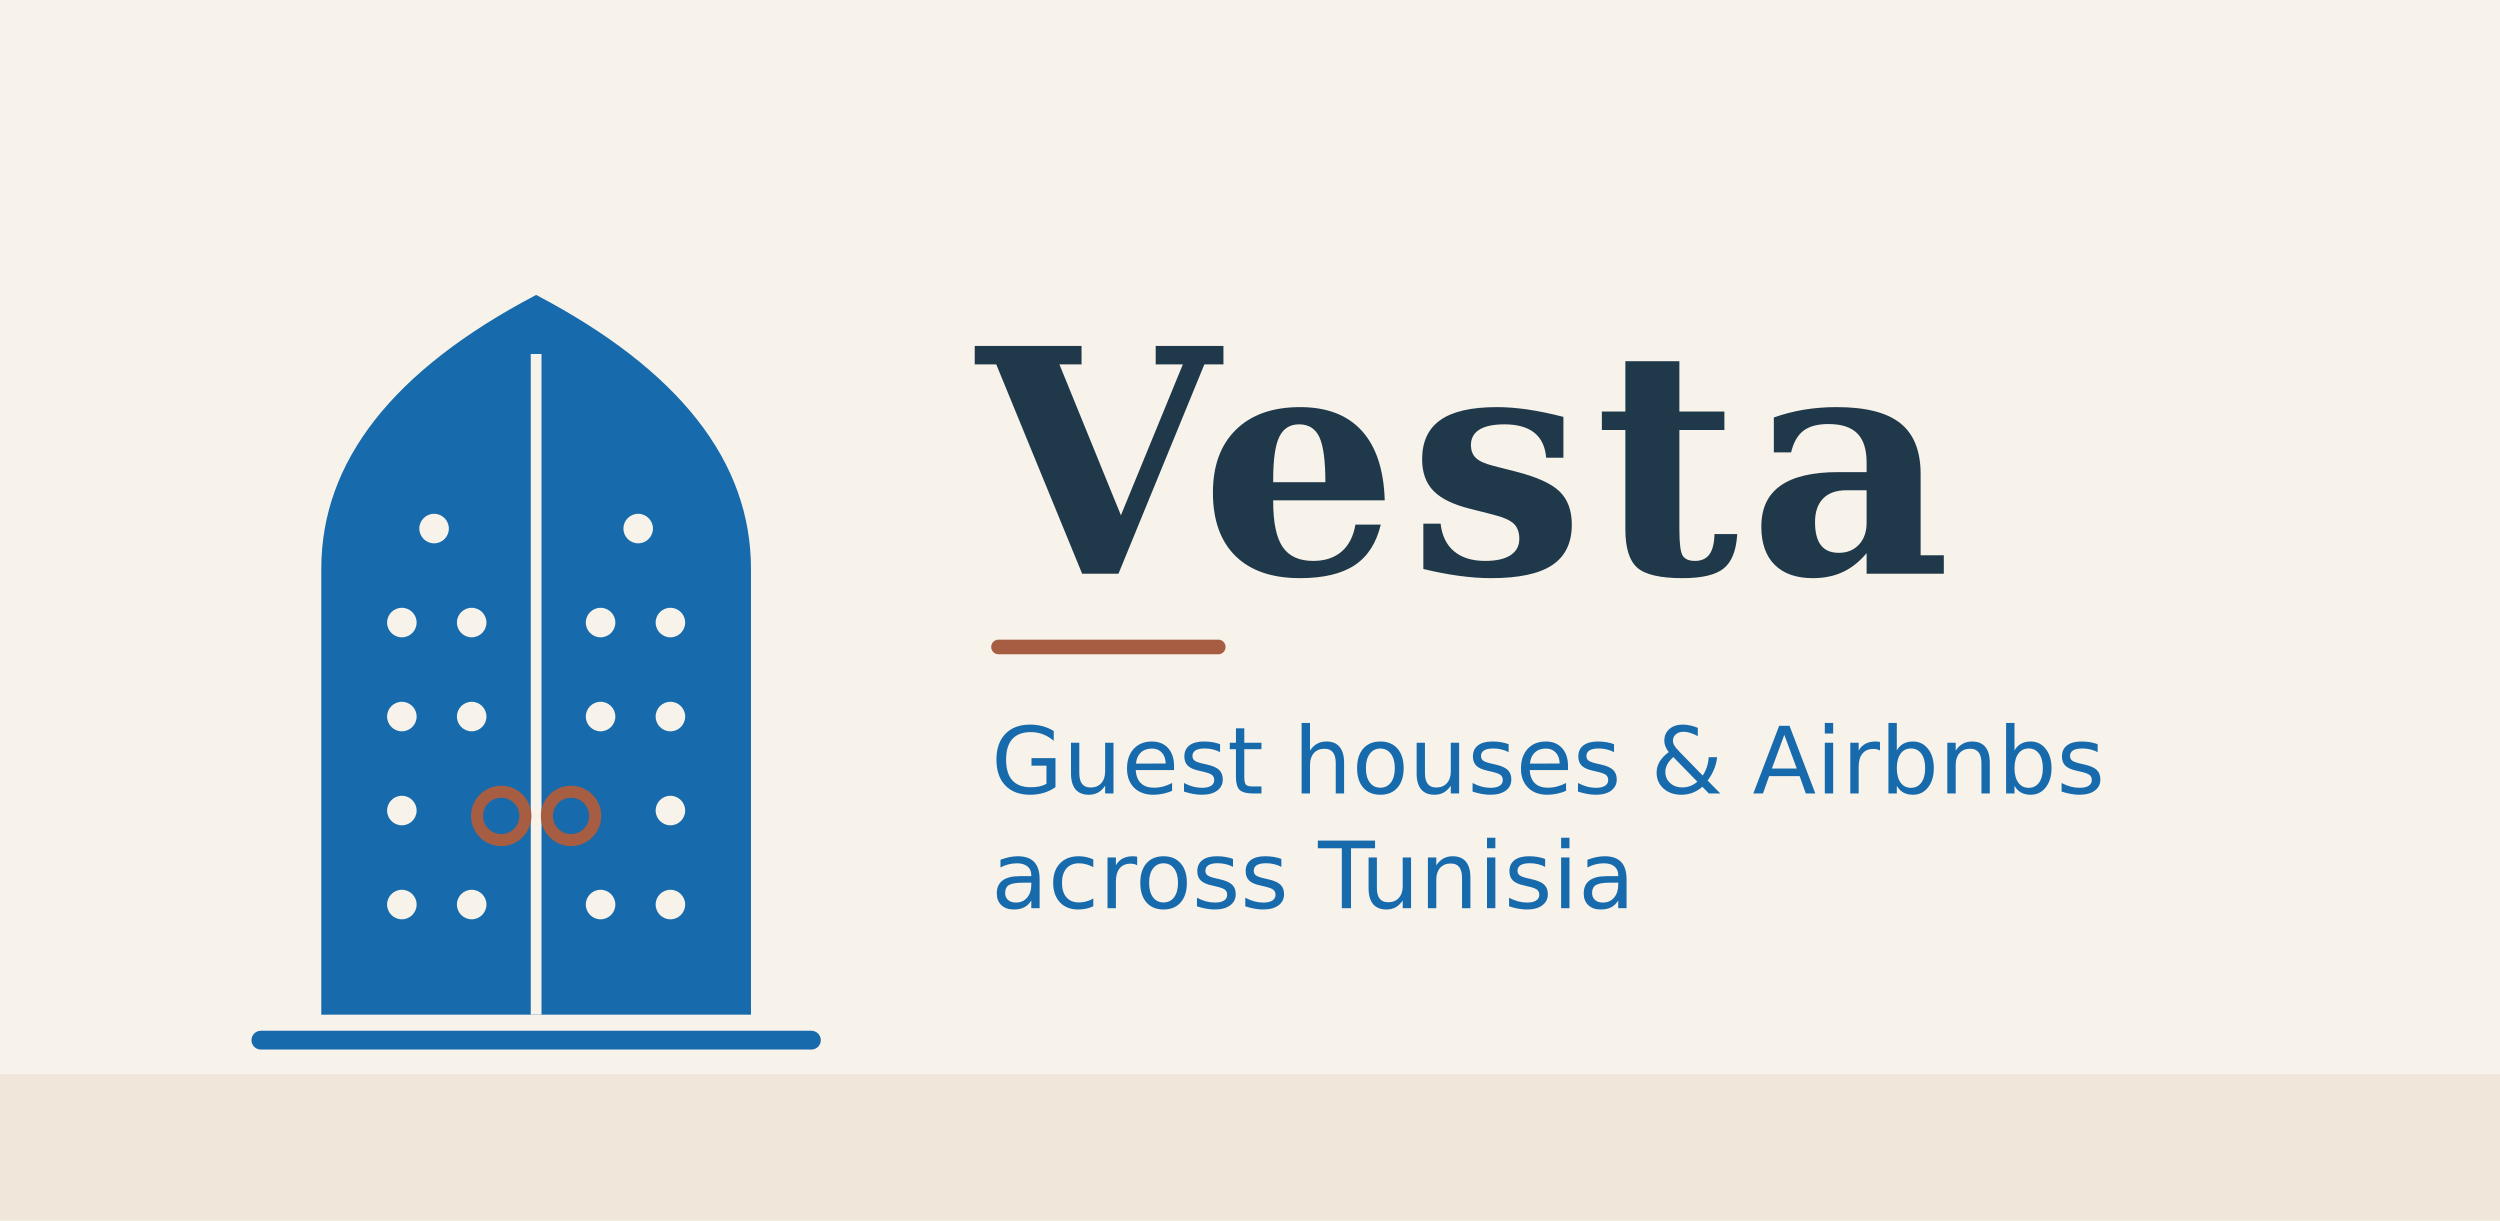
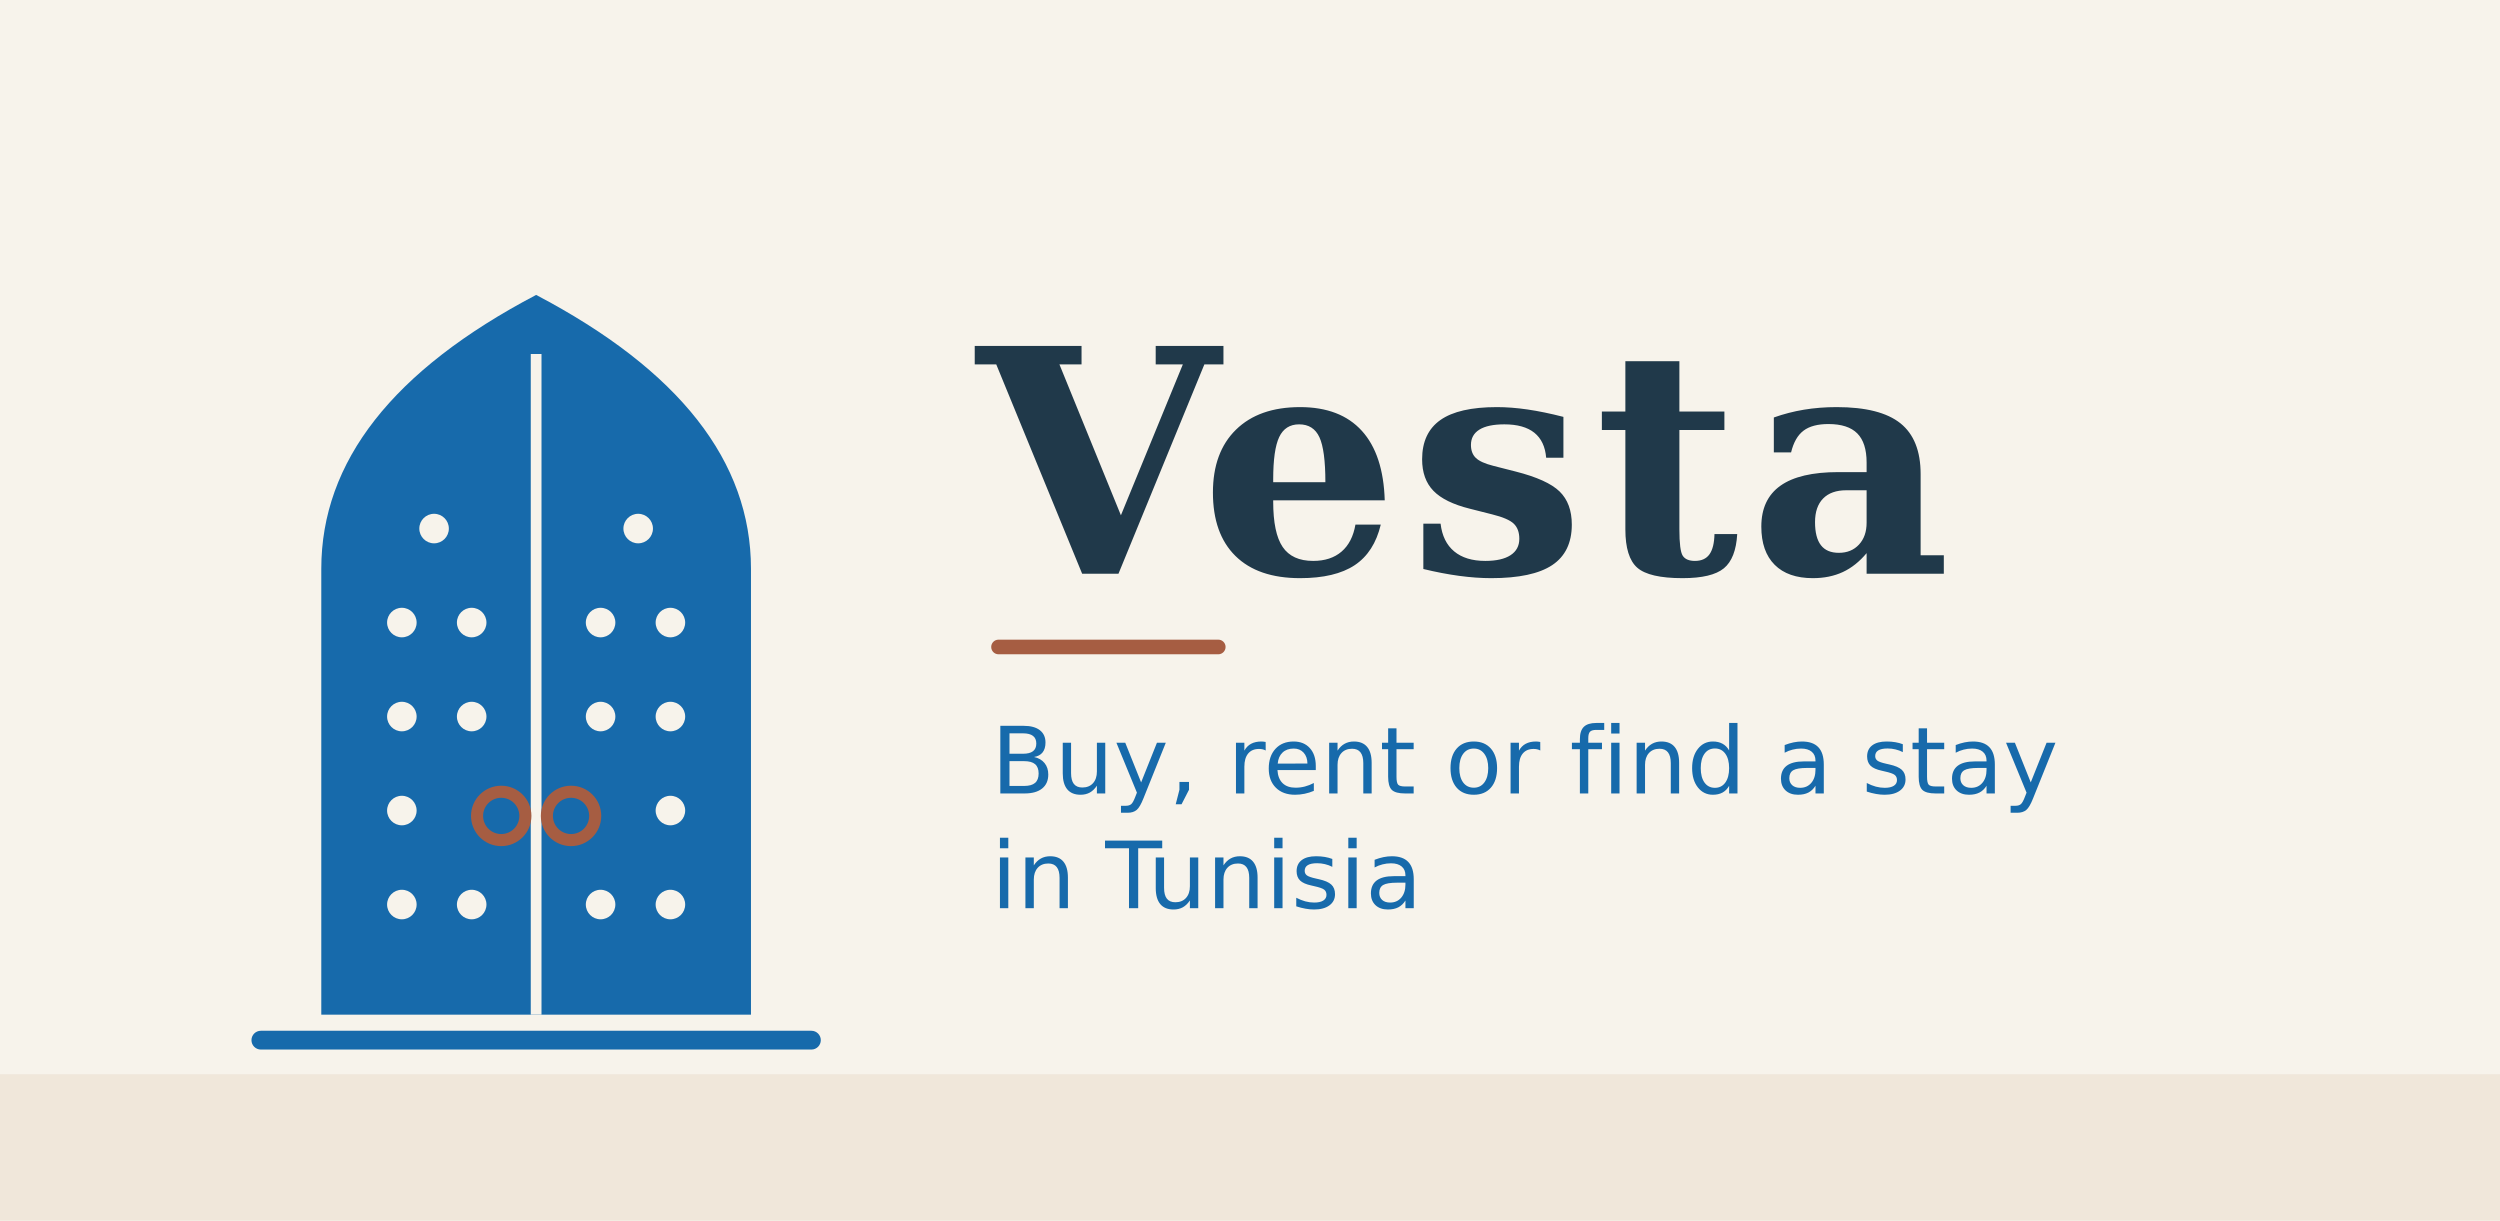
<svg xmlns="http://www.w3.org/2000/svg" viewBox="0 0 1024 500">
  <rect width="1024" height="500" fill="#F7F3EB" />
  <rect x="0" y="440" width="1024" height="60" fill="#F0E7DA" />
  <g transform="translate(-62,-20) scale(1.1)">
    <path d="M176 396V230Q176 170 256 128Q336 170 336 230V396Z" fill="#176AAB" />
    <path d="M256 150V396" stroke="#F7F3EB" stroke-width="4" />
    <circle cx="206" cy="250" r="5.5" fill="#F7F3EB" />
    <circle cx="206" cy="285" r="5.5" fill="#F7F3EB" />
    <circle cx="206" cy="320" r="5.5" fill="#F7F3EB" />
    <circle cx="206" cy="355" r="5.5" fill="#F7F3EB" />
    <circle cx="232" cy="250" r="5.5" fill="#F7F3EB" />
    <circle cx="232" cy="285" r="5.5" fill="#F7F3EB" />
    <circle cx="232" cy="355" r="5.5" fill="#F7F3EB" />
    <circle cx="280" cy="250" r="5.5" fill="#F7F3EB" />
    <circle cx="280" cy="285" r="5.5" fill="#F7F3EB" />
    <circle cx="280" cy="355" r="5.5" fill="#F7F3EB" />
    <circle cx="306" cy="250" r="5.5" fill="#F7F3EB" />
    <circle cx="306" cy="285" r="5.5" fill="#F7F3EB" />
    <circle cx="306" cy="320" r="5.5" fill="#F7F3EB" />
    <circle cx="306" cy="355" r="5.5" fill="#F7F3EB" />
    <circle cx="218" cy="215" r="5.5" fill="#F7F3EB" />
    <circle cx="294" cy="215" r="5.5" fill="#F7F3EB" />
    <circle cx="243" cy="322" r="9" fill="none" stroke="#A65D42" stroke-width="4.5" />
    <circle cx="269" cy="322" r="9" fill="none" stroke="#A65D42" stroke-width="4.5" />
    <rect x="150" y="402" width="212" height="7" rx="3.5" fill="#176AAB" />
  </g>
  <text x="400" y="235" font-family="DejaVu Serif, Georgia, serif" font-weight="700" font-size="128" letter-spacing="4" fill="#20394A">Vesta</text>
  <rect x="406" y="262" width="96" height="6" rx="3" fill="#A65D42" />
-   <text x="406" y="325" font-family="DejaVu Sans, Arial, sans-serif" font-size="38" fill="#176AAB">Guest houses &amp; Airbnbs</text>
-   <text x="406" y="372" font-family="DejaVu Sans, Arial, sans-serif" font-size="38" fill="#176AAB">across Tunisia</text>
+   <text x="406" y="325" font-family="DejaVu Sans, Arial, sans-serif" font-size="38" fill="#176AAB">Buy, rent or find a stay</text>
+   <text x="406" y="372" font-family="DejaVu Sans, Arial, sans-serif" font-size="38" fill="#176AAB">in Tunisia</text>
</svg>
